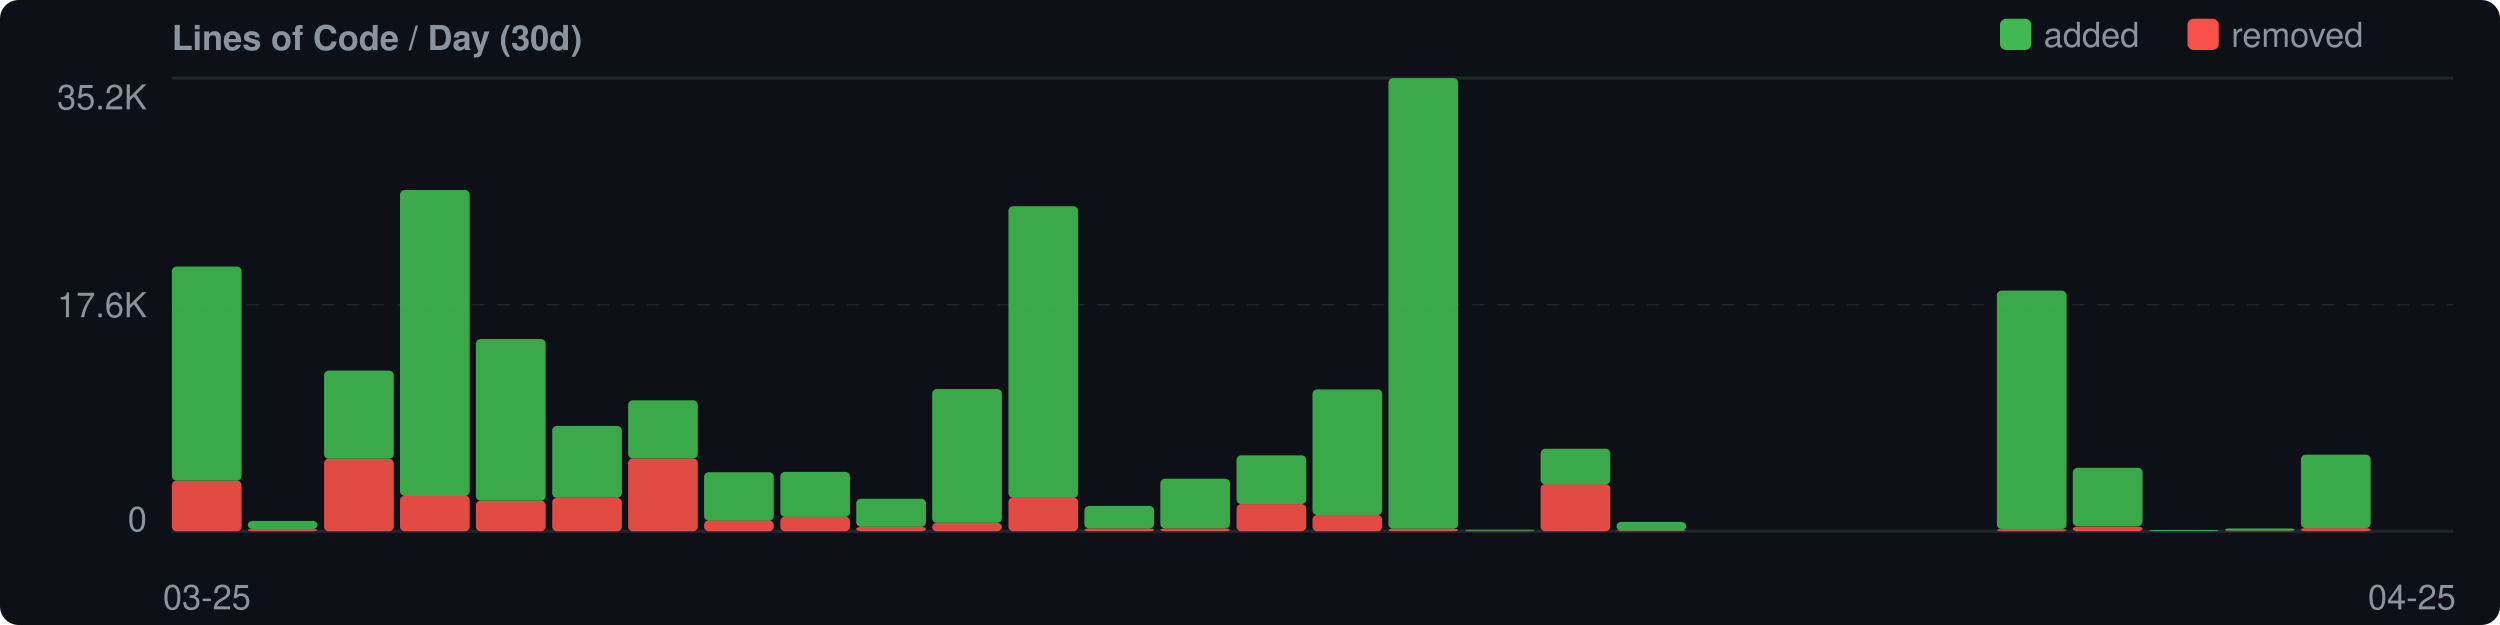
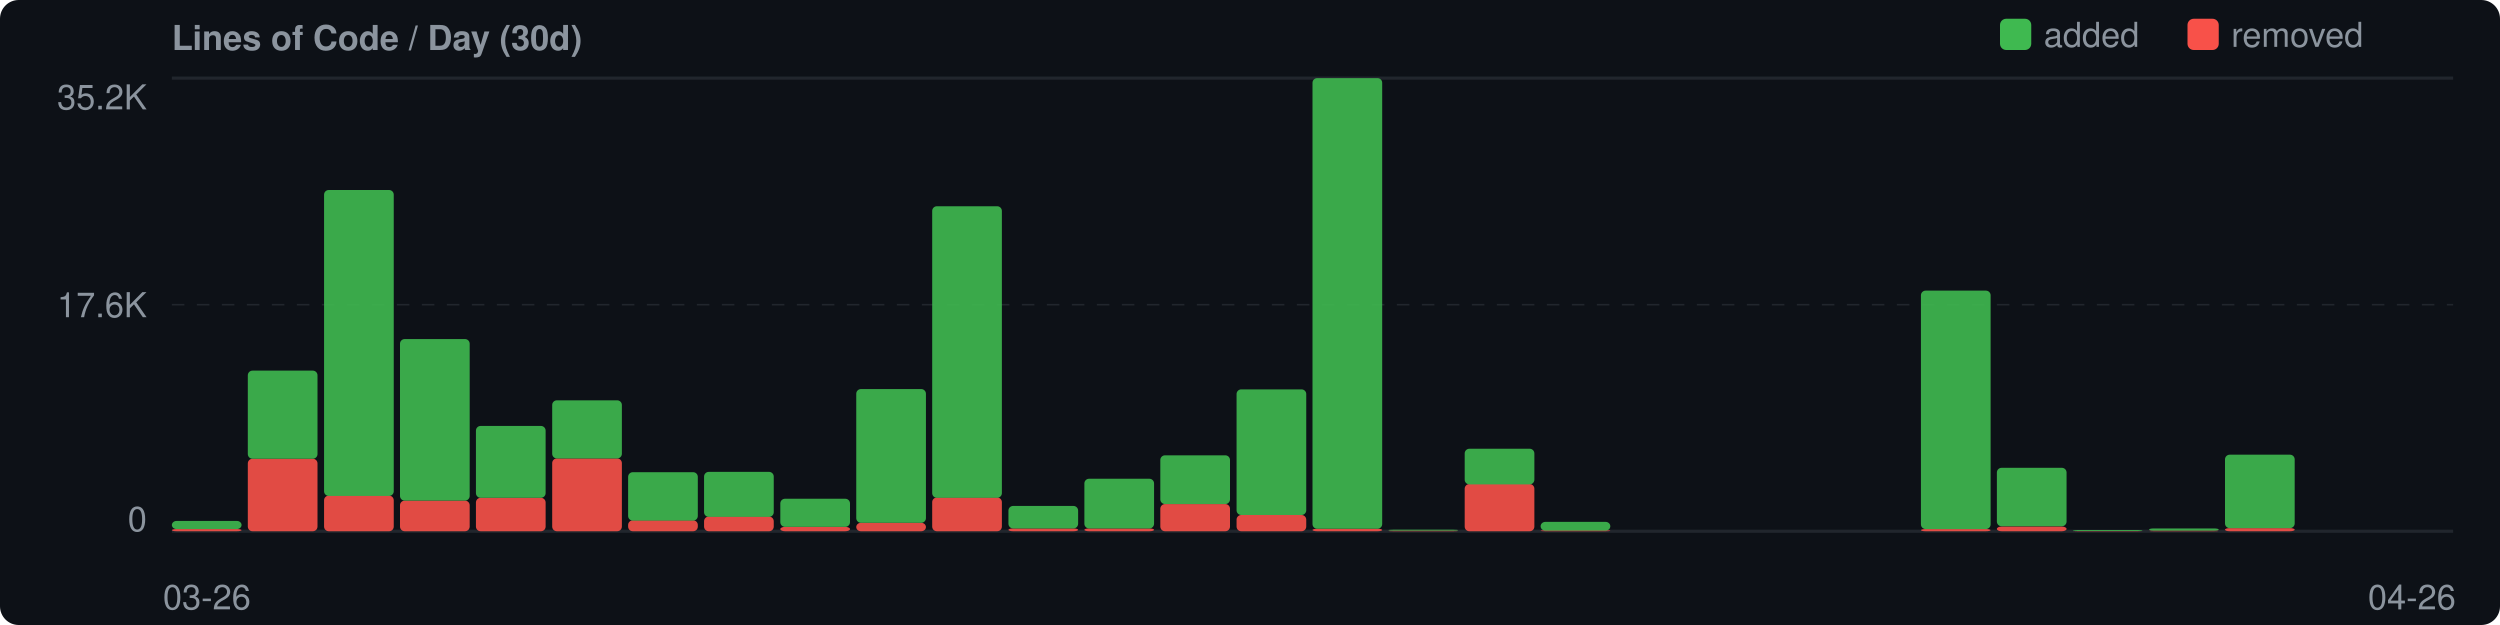
<svg xmlns="http://www.w3.org/2000/svg" width="800" height="200" viewBox="0 0 800 200">
  <rect width="800" height="200" fill="#0d1117" rx="6" />
  <style>text { font-family: system-ui, -apple-system, 'Segoe UI', Helvetica, Arial, sans-serif; fill: #8b949e; font-size: 11px; }</style>
  <text x="55" y="16" fill="#c9d1d9" font-size="13" font-weight="600">Lines of Code / Day (30d)</text>
  <rect x="640" y="6" width="10" height="10" fill="#3fb950" rx="2" />
  <text x="654" y="15" font-size="10" fill="#c9d1d9">added</text>
  <rect x="700" y="6" width="10" height="10" fill="#f85149" rx="2" />
  <text x="714" y="15" font-size="10" fill="#c9d1d9">removed</text>
  <text x="47" y="35" text-anchor="end" font-size="10">35.2K</text>
  <text x="47" y="170" text-anchor="end" font-size="10">0</text>
  <line x1="55" y1="25" x2="785" y2="25" stroke="#21262d" stroke-width="1" />
  <line x1="55" y1="170" x2="785" y2="170" stroke="#21262d" stroke-width="1" />
  <line x1="55" y1="97.5" x2="785" y2="97.5" stroke="#21262d" stroke-width="0.5" stroke-dasharray="4,4" />
  <text x="47" y="101.5" text-anchor="end" font-size="10">17.6K</text>
-   <rect x="55.0" y="153.8" width="22.3" height="16.2" fill="#f85149" rx="1.5" opacity="0.9" />
-   <rect x="55.0" y="85.3" width="22.3" height="68.5" fill="#3fb950" rx="1.5" opacity="0.9" />
-   <text x="66.2" y="195" text-anchor="middle" font-size="10">03-25</text>
-   <rect x="79.3" y="169.3" width="22.3" height="0.7" fill="#f85149" rx="1.5" opacity="0.9" />
-   <rect x="79.3" y="166.7" width="22.3" height="2.6" fill="#3fb950" rx="1.5" opacity="0.9" />
-   <rect x="103.7" y="146.8" width="22.3" height="23.2" fill="#f85149" rx="1.5" opacity="0.9" />
-   <rect x="103.7" y="118.6" width="22.3" height="28.2" fill="#3fb950" rx="1.5" opacity="0.9" />
-   <rect x="128.0" y="158.6" width="22.3" height="11.4" fill="#f85149" rx="1.5" opacity="0.9" />
-   <rect x="128.0" y="60.8" width="22.3" height="97.9" fill="#3fb950" rx="1.5" opacity="0.9" />
-   <rect x="152.3" y="160.2" width="22.3" height="9.8" fill="#f85149" rx="1.5" opacity="0.9" />
-   <rect x="152.3" y="108.5" width="22.3" height="51.7" fill="#3fb950" rx="1.5" opacity="0.9" />
-   <rect x="176.7" y="159.3" width="22.3" height="10.7" fill="#f85149" rx="1.5" opacity="0.9" />
-   <rect x="176.7" y="136.3" width="22.3" height="23.0" fill="#3fb950" rx="1.5" opacity="0.9" />
-   <rect x="201.0" y="146.7" width="22.3" height="23.3" fill="#f85149" rx="1.5" opacity="0.9" />
-   <rect x="201.0" y="128.1" width="22.3" height="18.6" fill="#3fb950" rx="1.5" opacity="0.9" />
-   <rect x="225.3" y="166.5" width="22.3" height="3.5" fill="#f85149" rx="1.5" opacity="0.9" />
-   <rect x="225.3" y="151.1" width="22.3" height="15.5" fill="#3fb950" rx="1.5" opacity="0.9" />
-   <rect x="249.7" y="165.3" width="22.3" height="4.7" fill="#f85149" rx="1.5" opacity="0.9" />
-   <rect x="249.7" y="151.0" width="22.3" height="14.4" fill="#3fb950" rx="1.5" opacity="0.9" />
-   <rect x="274.0" y="168.6" width="22.3" height="1.4" fill="#f85149" rx="1.5" opacity="0.9" />
-   <rect x="274.0" y="159.6" width="22.3" height="9.0" fill="#3fb950" rx="1.5" opacity="0.9" />
-   <rect x="298.3" y="167.3" width="22.3" height="2.7" fill="#f85149" rx="1.5" opacity="0.9" />
-   <rect x="298.3" y="124.5" width="22.3" height="42.8" fill="#3fb950" rx="1.5" opacity="0.9" />
-   <rect x="322.7" y="159.2" width="22.3" height="10.8" fill="#f85149" rx="1.5" opacity="0.9" />
-   <rect x="322.7" y="66.0" width="22.3" height="93.3" fill="#3fb950" rx="1.5" opacity="0.9" />
+   <rect x="55.0" y="169.3" width="22.3" height="0.7" fill="#f85149" rx="1.5" opacity="0.9" />
+   <rect x="55.0" y="166.7" width="22.3" height="2.6" fill="#3fb950" rx="1.5" opacity="0.9" />
+   <text x="66.2" y="195" text-anchor="middle" font-size="10">03-26</text>
+   <rect x="79.3" y="146.8" width="22.3" height="23.2" fill="#f85149" rx="1.5" opacity="0.9" />
+   <rect x="79.3" y="118.6" width="22.3" height="28.2" fill="#3fb950" rx="1.5" opacity="0.9" />
+   <rect x="103.7" y="158.6" width="22.3" height="11.4" fill="#f85149" rx="1.5" opacity="0.9" />
+   <rect x="103.7" y="60.8" width="22.3" height="97.9" fill="#3fb950" rx="1.5" opacity="0.9" />
+   <rect x="128.0" y="160.2" width="22.3" height="9.8" fill="#f85149" rx="1.5" opacity="0.9" />
+   <rect x="128.0" y="108.5" width="22.3" height="51.7" fill="#3fb950" rx="1.5" opacity="0.9" />
+   <rect x="152.3" y="159.3" width="22.3" height="10.7" fill="#f85149" rx="1.5" opacity="0.9" />
+   <rect x="152.3" y="136.3" width="22.3" height="23.0" fill="#3fb950" rx="1.5" opacity="0.9" />
+   <rect x="176.7" y="146.7" width="22.3" height="23.3" fill="#f85149" rx="1.5" opacity="0.9" />
+   <rect x="176.7" y="128.1" width="22.3" height="18.6" fill="#3fb950" rx="1.5" opacity="0.9" />
+   <rect x="201.0" y="166.5" width="22.3" height="3.5" fill="#f85149" rx="1.5" opacity="0.9" />
+   <rect x="201.0" y="151.1" width="22.3" height="15.5" fill="#3fb950" rx="1.5" opacity="0.9" />
+   <rect x="225.3" y="165.3" width="22.3" height="4.7" fill="#f85149" rx="1.5" opacity="0.9" />
+   <rect x="225.3" y="151.0" width="22.3" height="14.4" fill="#3fb950" rx="1.5" opacity="0.9" />
+   <rect x="249.7" y="168.6" width="22.3" height="1.4" fill="#f85149" rx="1.5" opacity="0.9" />
+   <rect x="249.7" y="159.6" width="22.3" height="9.0" fill="#3fb950" rx="1.5" opacity="0.9" />
+   <rect x="274.0" y="167.3" width="22.3" height="2.7" fill="#f85149" rx="1.5" opacity="0.9" />
+   <rect x="274.0" y="124.5" width="22.3" height="42.8" fill="#3fb950" rx="1.5" opacity="0.9" />
+   <rect x="298.3" y="159.2" width="22.3" height="10.8" fill="#f85149" rx="1.5" opacity="0.9" />
+   <rect x="298.3" y="66.0" width="22.3" height="93.3" fill="#3fb950" rx="1.5" opacity="0.9" />
+   <rect x="322.7" y="169.1" width="22.3" height="0.9" fill="#f85149" rx="1.5" opacity="0.9" />
+   <rect x="322.7" y="161.9" width="22.3" height="7.2" fill="#3fb950" rx="1.5" opacity="0.9" />
  <rect x="347.0" y="169.1" width="22.3" height="0.9" fill="#f85149" rx="1.5" opacity="0.9" />
-   <rect x="347.0" y="161.9" width="22.3" height="7.2" fill="#3fb950" rx="1.5" opacity="0.9" />
-   <rect x="371.3" y="169.1" width="22.3" height="0.9" fill="#f85149" rx="1.5" opacity="0.9" />
-   <rect x="371.3" y="153.2" width="22.3" height="15.9" fill="#3fb950" rx="1.5" opacity="0.9" />
-   <rect x="395.7" y="161.3" width="22.3" height="8.7" fill="#f85149" rx="1.5" opacity="0.9" />
-   <rect x="395.7" y="145.7" width="22.3" height="15.6" fill="#3fb950" rx="1.5" opacity="0.9" />
-   <rect x="420.0" y="164.8" width="22.3" height="5.2" fill="#f85149" rx="1.5" opacity="0.9" />
-   <rect x="420.0" y="124.6" width="22.3" height="40.2" fill="#3fb950" rx="1.5" opacity="0.9" />
-   <rect x="444.3" y="169.2" width="22.3" height="0.8" fill="#f85149" rx="1.5" opacity="0.9" />
-   <rect x="444.3" y="25.0" width="22.3" height="144.2" fill="#3fb950" rx="1.5" opacity="0.9" />
-   <rect x="468.7" y="169.8" width="22.3" height="0.2" fill="#f85149" rx="1.5" opacity="0.9" />
-   <rect x="468.7" y="169.5" width="22.3" height="0.3" fill="#3fb950" rx="1.5" opacity="0.9" />
-   <rect x="493.0" y="154.9" width="22.3" height="15.1" fill="#f85149" rx="1.5" opacity="0.9" />
-   <rect x="493.0" y="143.6" width="22.3" height="11.4" fill="#3fb950" rx="1.5" opacity="0.9" />
-   <rect x="517.3" y="169.7" width="22.3" height="0.3" fill="#f85149" rx="1.5" opacity="0.9" />
-   <rect x="517.3" y="167.0" width="22.3" height="2.8" fill="#3fb950" rx="1.5" opacity="0.9" />
-   <rect x="590.3" y="170.0" width="22.3" height="0.0" fill="#f85149" rx="1.5" opacity="0.9" />
-   <rect x="590.3" y="169.9" width="22.3" height="0.0" fill="#3fb950" rx="1.5" opacity="0.9" />
-   <rect x="639.0" y="169.3" width="22.3" height="0.7" fill="#f85149" rx="1.5" opacity="0.9" />
-   <rect x="639.0" y="93.0" width="22.3" height="76.3" fill="#3fb950" rx="1.5" opacity="0.9" />
-   <rect x="663.3" y="168.5" width="22.3" height="1.5" fill="#f85149" rx="1.5" opacity="0.9" />
-   <rect x="663.3" y="149.7" width="22.3" height="18.7" fill="#3fb950" rx="1.5" opacity="0.9" />
-   <rect x="687.7" y="169.9" width="22.3" height="0.1" fill="#f85149" rx="1.5" opacity="0.9" />
-   <rect x="687.7" y="169.6" width="22.3" height="0.3" fill="#3fb950" rx="1.5" opacity="0.9" />
-   <rect x="712.0" y="169.8" width="22.3" height="0.2" fill="#f85149" rx="1.5" opacity="0.9" />
-   <rect x="712.0" y="169.1" width="22.3" height="0.7" fill="#3fb950" rx="1.5" opacity="0.9" />
-   <rect x="736.3" y="169.0" width="22.3" height="1.0" fill="#f85149" rx="1.5" opacity="0.9" />
-   <rect x="736.3" y="145.5" width="22.3" height="23.5" fill="#3fb950" rx="1.5" opacity="0.9" />
-   <text x="771.8" y="195" text-anchor="middle" font-size="10">04-25</text>
+   <rect x="347.0" y="153.2" width="22.3" height="15.9" fill="#3fb950" rx="1.5" opacity="0.9" />
+   <rect x="371.3" y="161.3" width="22.3" height="8.7" fill="#f85149" rx="1.5" opacity="0.9" />
+   <rect x="371.3" y="145.7" width="22.3" height="15.6" fill="#3fb950" rx="1.5" opacity="0.9" />
+   <rect x="395.7" y="164.8" width="22.3" height="5.2" fill="#f85149" rx="1.5" opacity="0.9" />
+   <rect x="395.7" y="124.6" width="22.3" height="40.2" fill="#3fb950" rx="1.5" opacity="0.9" />
+   <rect x="420.0" y="169.2" width="22.3" height="0.8" fill="#f85149" rx="1.5" opacity="0.9" />
+   <rect x="420.0" y="25.0" width="22.3" height="144.2" fill="#3fb950" rx="1.5" opacity="0.9" />
+   <rect x="444.3" y="169.8" width="22.3" height="0.2" fill="#f85149" rx="1.5" opacity="0.9" />
+   <rect x="444.3" y="169.5" width="22.3" height="0.3" fill="#3fb950" rx="1.5" opacity="0.9" />
+   <rect x="468.7" y="154.9" width="22.3" height="15.1" fill="#f85149" rx="1.5" opacity="0.9" />
+   <rect x="468.7" y="143.6" width="22.3" height="11.4" fill="#3fb950" rx="1.5" opacity="0.9" />
+   <rect x="493.0" y="169.7" width="22.3" height="0.3" fill="#f85149" rx="1.5" opacity="0.9" />
+   <rect x="493.0" y="167.0" width="22.3" height="2.8" fill="#3fb950" rx="1.5" opacity="0.9" />
+   <rect x="566.0" y="170.0" width="22.3" height="0.0" fill="#f85149" rx="1.5" opacity="0.9" />
+   <rect x="566.0" y="169.9" width="22.3" height="0.0" fill="#3fb950" rx="1.5" opacity="0.9" />
+   <rect x="614.7" y="169.3" width="22.3" height="0.7" fill="#f85149" rx="1.5" opacity="0.9" />
+   <rect x="614.7" y="93.0" width="22.3" height="76.3" fill="#3fb950" rx="1.5" opacity="0.9" />
+   <rect x="639.0" y="168.5" width="22.3" height="1.5" fill="#f85149" rx="1.5" opacity="0.9" />
+   <rect x="639.0" y="149.7" width="22.3" height="18.7" fill="#3fb950" rx="1.5" opacity="0.9" />
+   <rect x="663.3" y="169.9" width="22.3" height="0.1" fill="#f85149" rx="1.5" opacity="0.9" />
+   <rect x="663.3" y="169.6" width="22.3" height="0.3" fill="#3fb950" rx="1.5" opacity="0.9" />
+   <rect x="687.7" y="169.8" width="22.3" height="0.2" fill="#f85149" rx="1.5" opacity="0.9" />
+   <rect x="687.7" y="169.1" width="22.3" height="0.7" fill="#3fb950" rx="1.5" opacity="0.9" />
+   <rect x="712.0" y="169.0" width="22.3" height="1.0" fill="#f85149" rx="1.5" opacity="0.9" />
+   <rect x="712.0" y="145.5" width="22.3" height="23.5" fill="#3fb950" rx="1.5" opacity="0.9" />
+   <text x="771.8" y="195" text-anchor="middle" font-size="10">04-26</text>
</svg>
